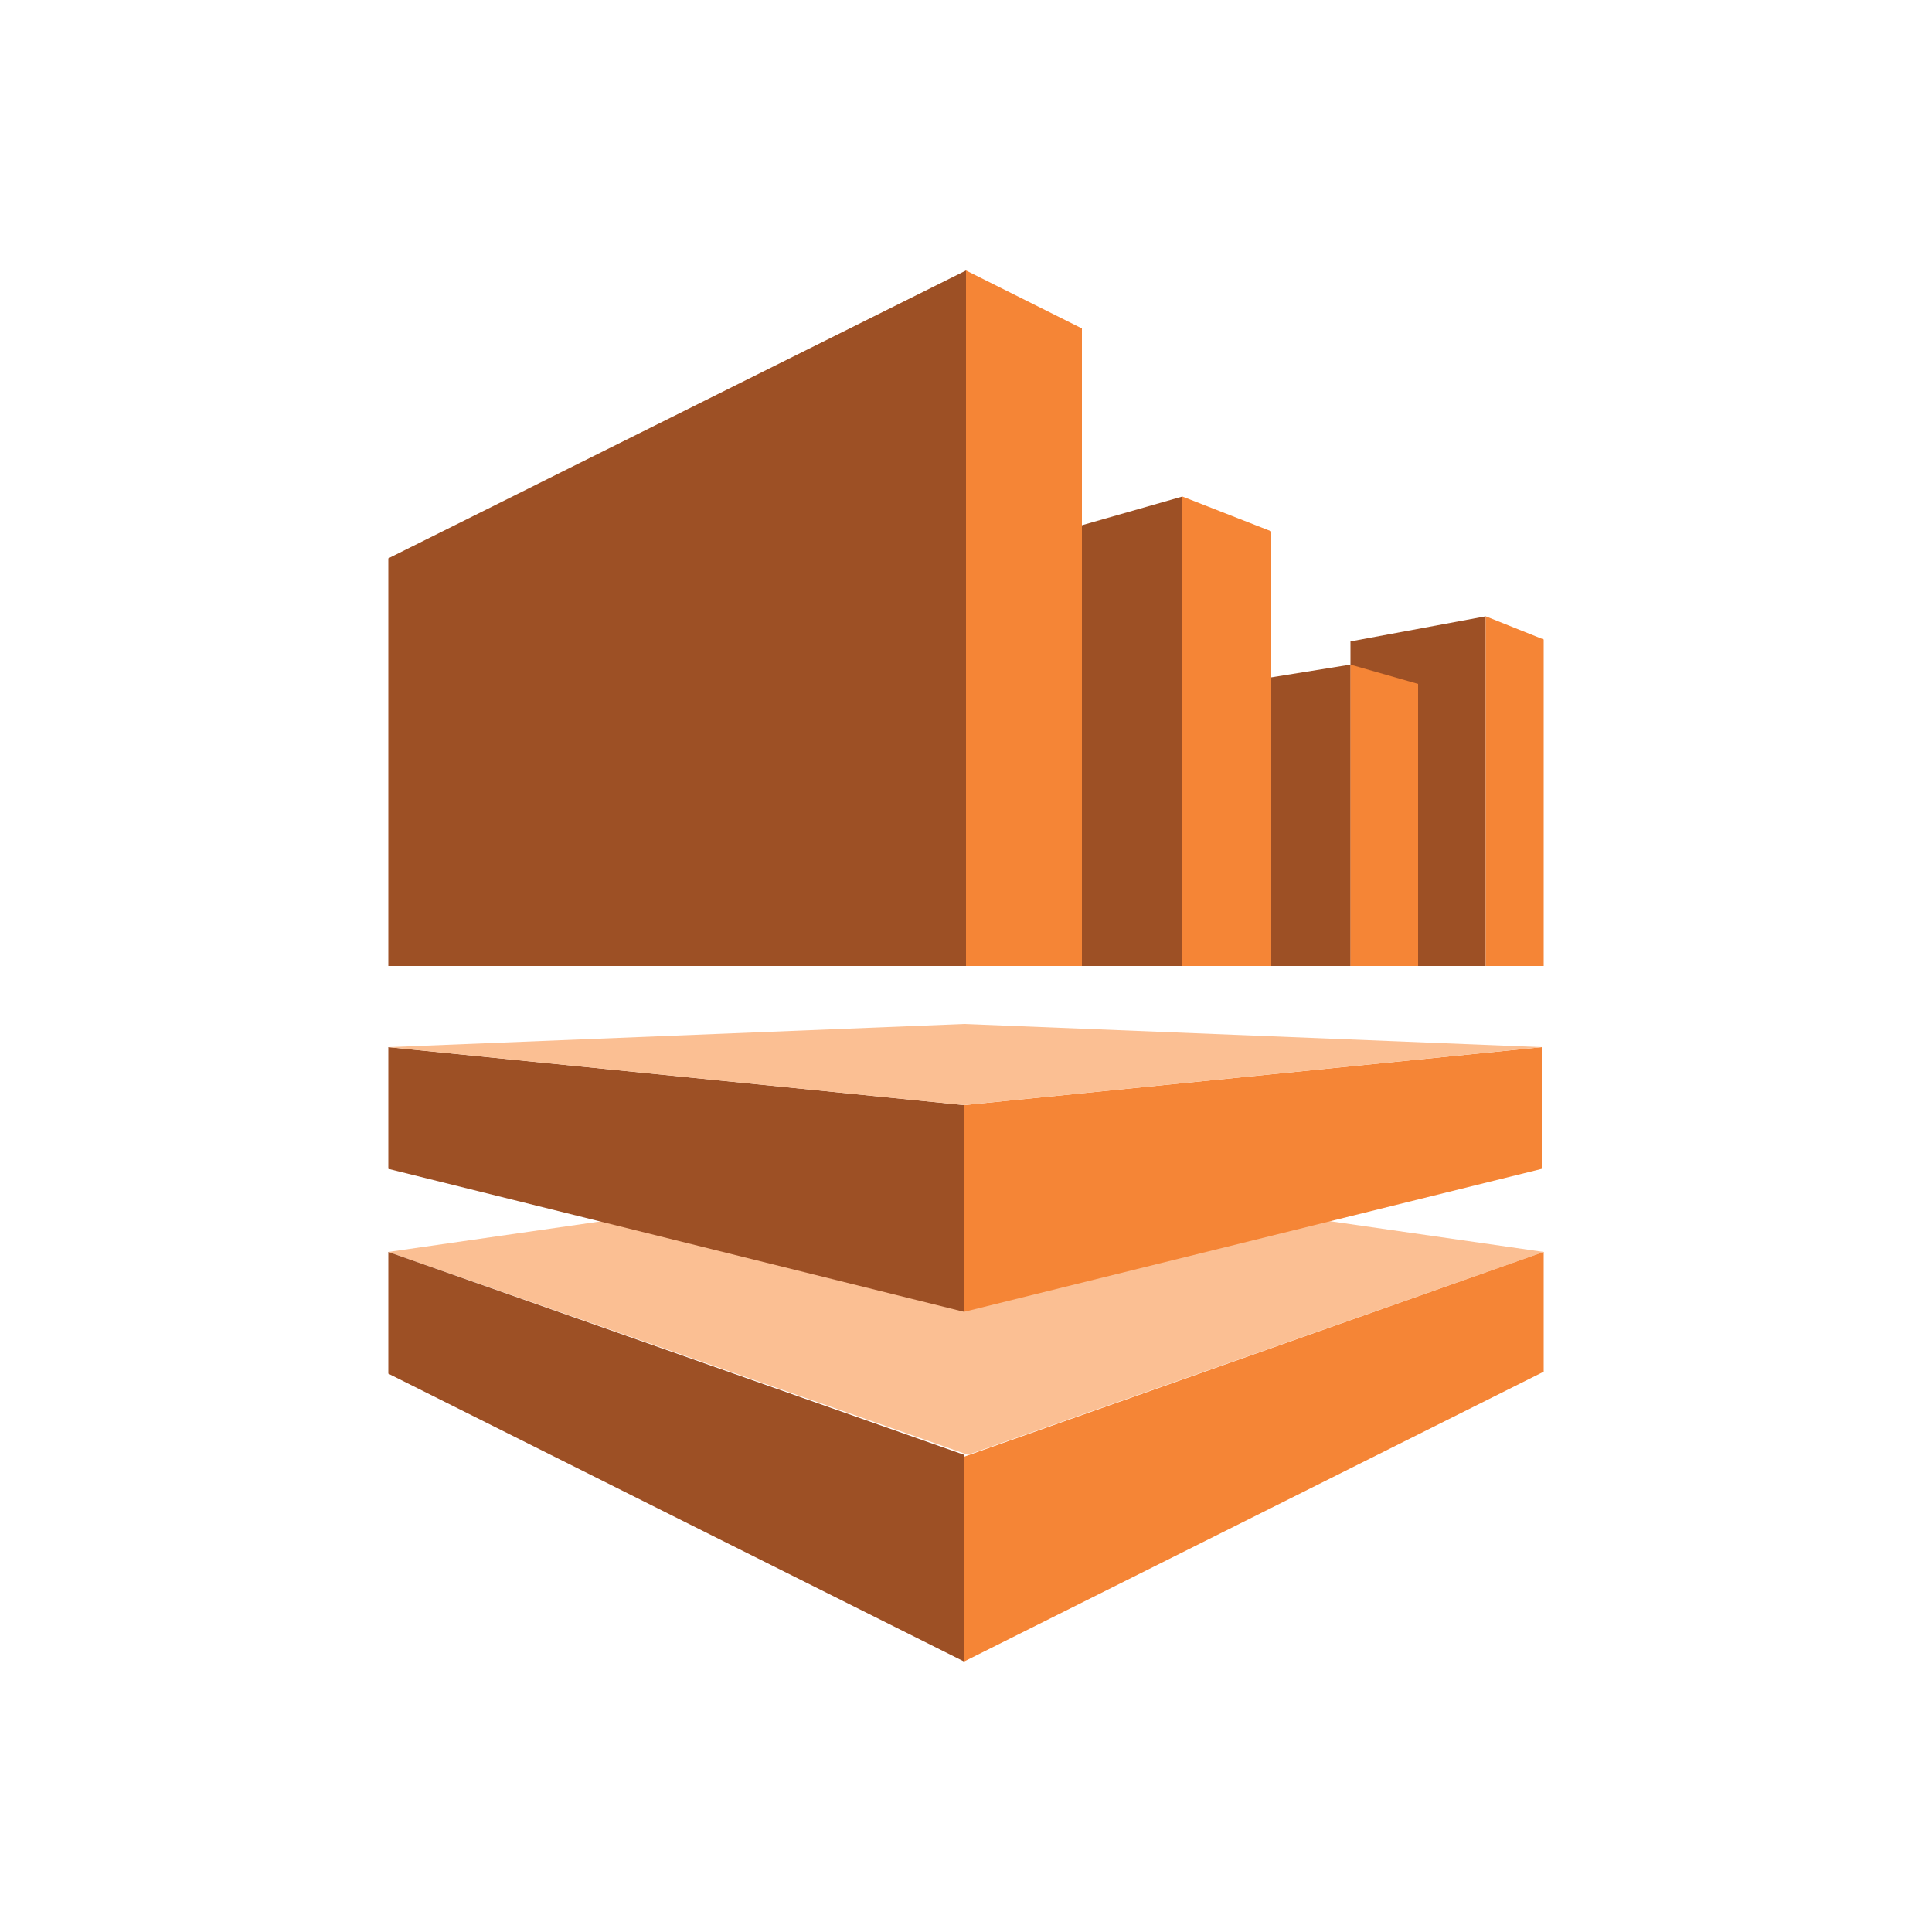
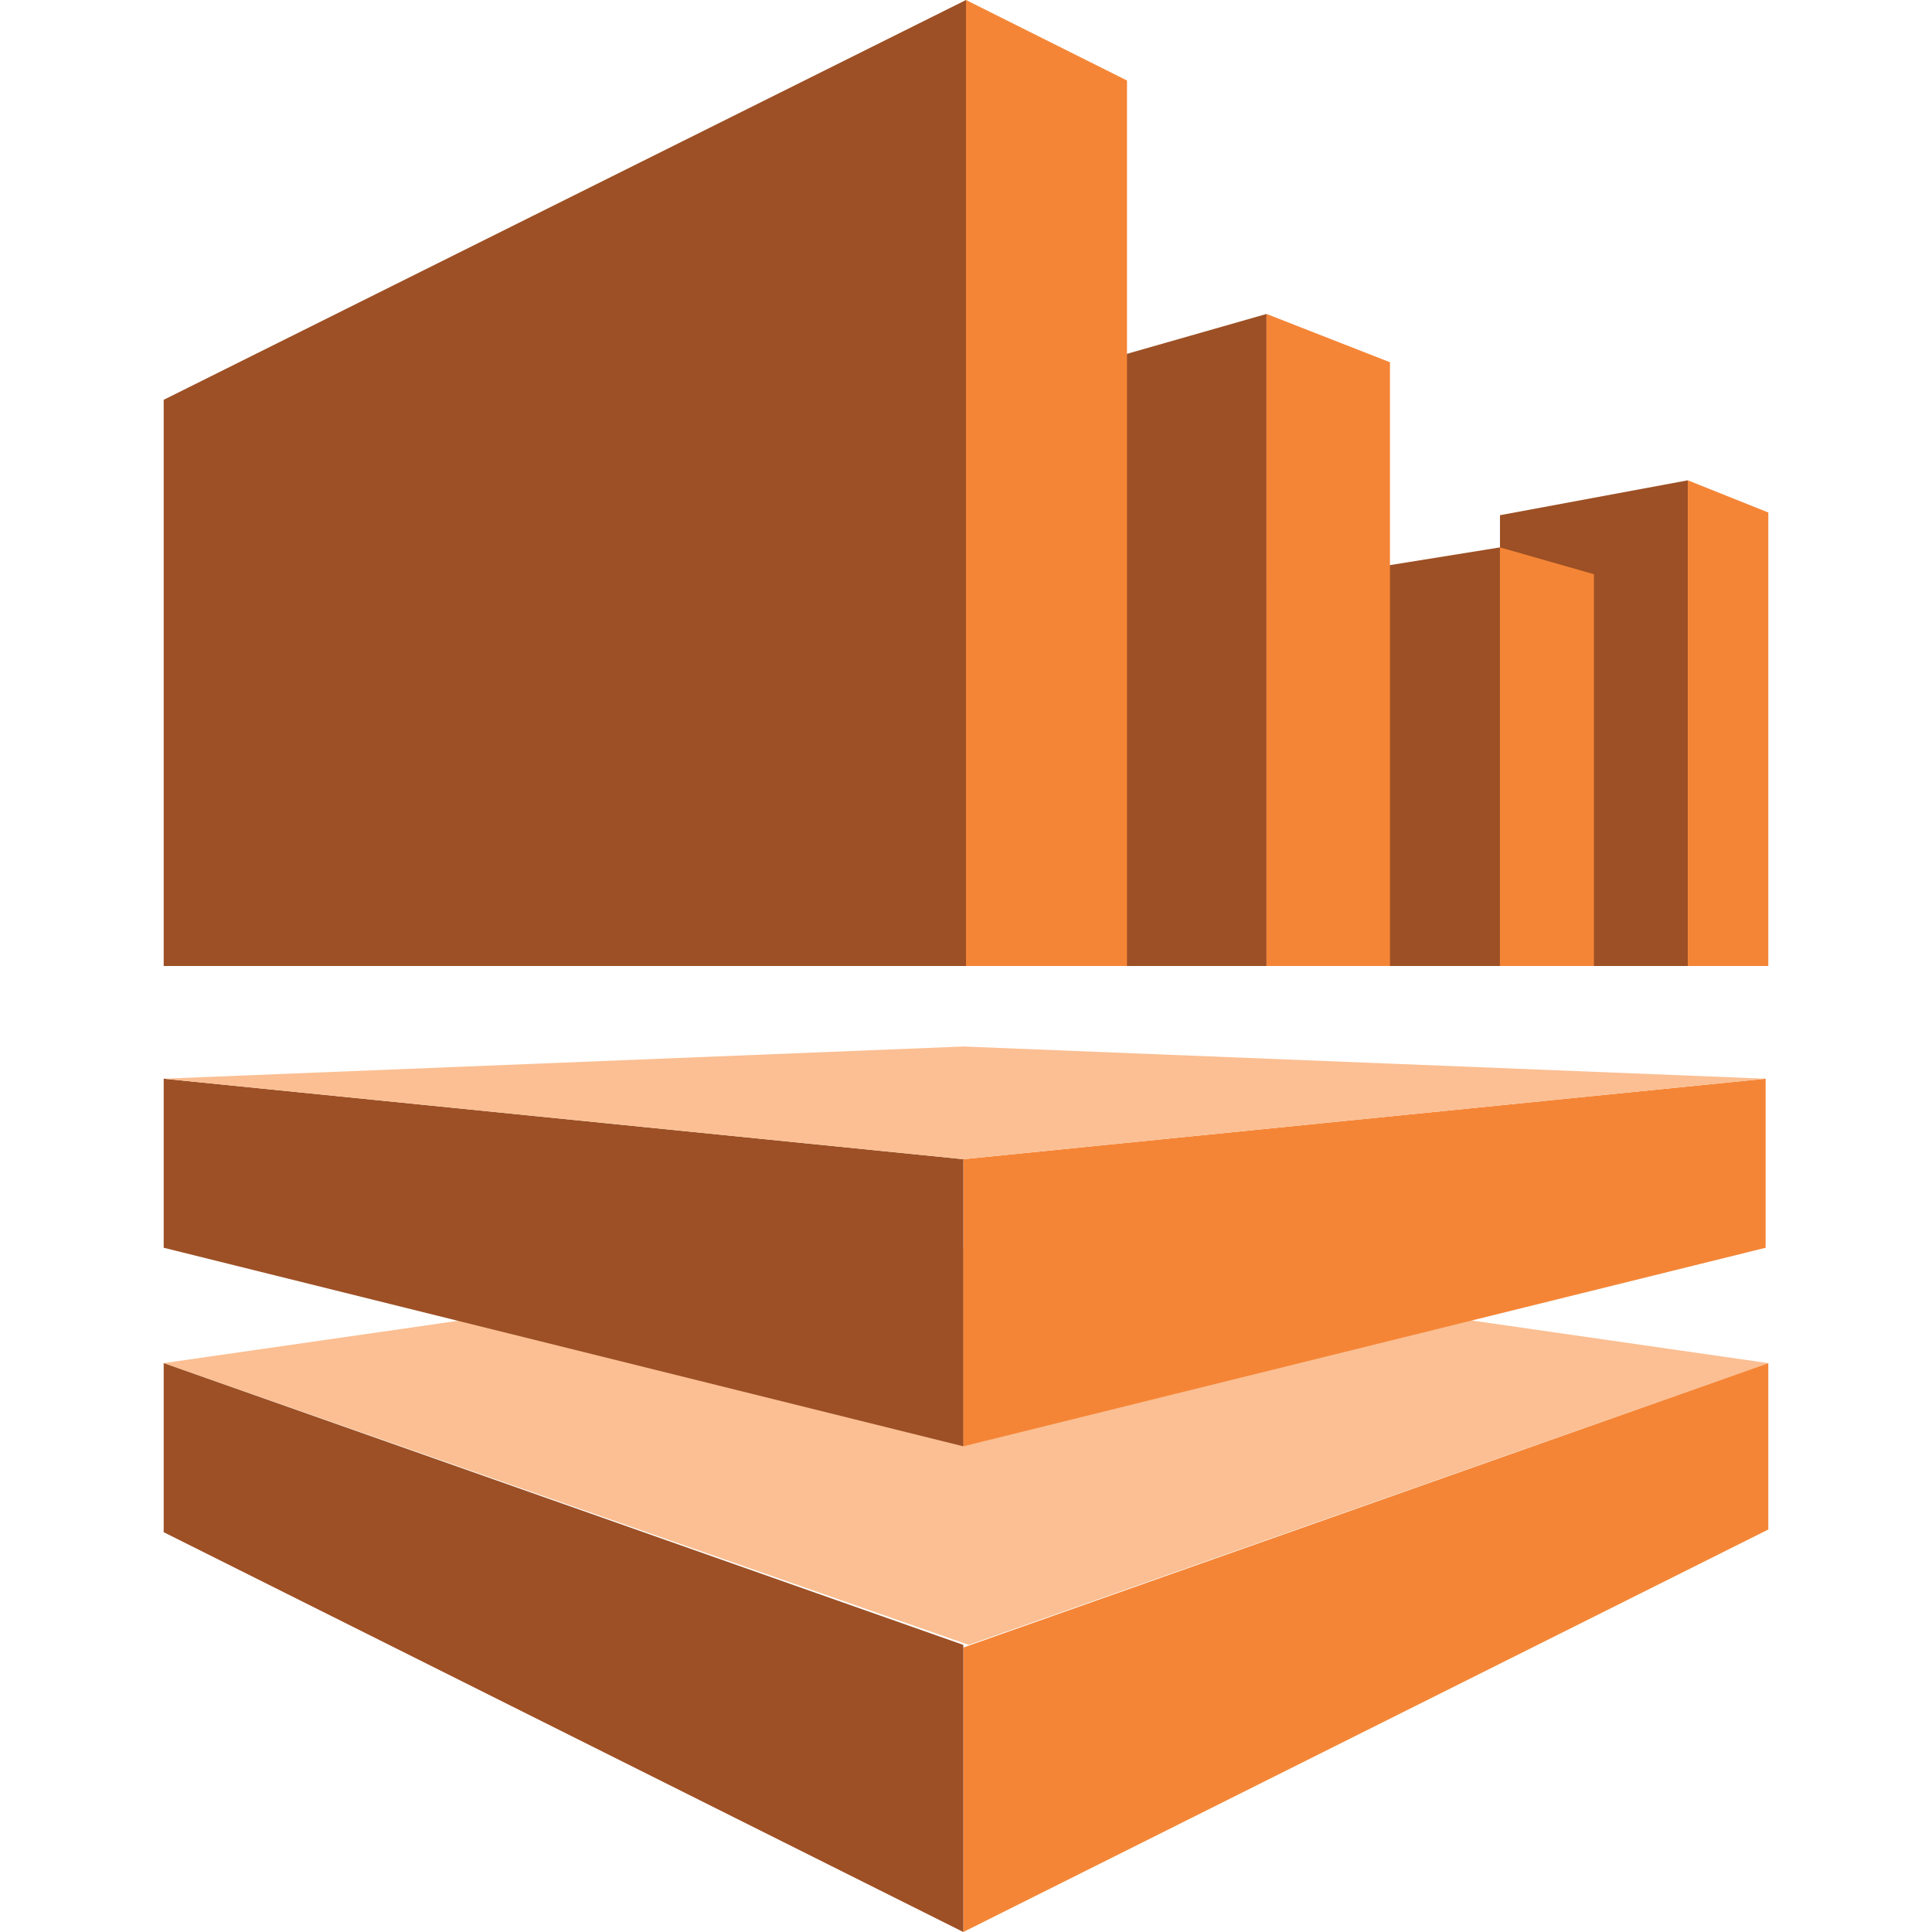
- <svg xmlns="http://www.w3.org/2000/svg" version="1.1" x="0px" y="0px" viewBox="0 0 100 100" enable-background="new 0 0 100 100" xml:space="preserve">
-   <g id="Approved">
-     <g>
-       <polygon fill="#FBBF93" points="79.9,64.8 50,60.5 20.1,64.8 50.1,75.3   " />
-       <polygon fill="#9D5025" points="50,50 61.2,50 61.2,25.7 50,28.9   " />
-       <polygon fill="#9D5025" points="61.2,50 69.9,50 69.9,34.4 61.2,35.8   " />
-       <polygon fill="#9D5025" points="69.9,50 76.9,50 76.9,31.9 69.9,33.2   " />
-       <polygon fill="#F58536" points="56,17 50,14 50,50 56,50   " />
-       <polygon fill="#F58536" points="65.8,27.5 61.2,25.7 61.2,50 65.8,50   " />
-       <polygon fill="#F58536" points="73.4,35.4 69.9,34.4 69.9,50 73.4,50   " />
-       <polygon fill="#F58536" points="76.9,31.9 79.9,33.1 79.9,50 76.9,50   " />
-       <polygon fill="#F58536" points="79.8,60.5 49.9,67.9 49.9,57.2 79.8,54.2   " />
-       <polygon fill="#F58536" points="79.9,64.8 49.9,75.4 49.9,86 79.9,71   " />
-       <polygon fill="#9D5025" points="20.1,64.8 49.9,75.3 49.9,86 20.1,71.1   " />
-       <polygon fill="#9D5025" points="20.1,54.2 49.9,57.2 49.9,67.9 20.1,60.5   " />
-       <polygon fill="#9D5025" points="20.1,50 50,50 50,14 20.1,28.9   " />
-       <polygon fill="#FBBF93" points="79.8,54.2 49.9,53 20.1,54.2 49.9,57.2   " />
+ <svg xmlns="http://www.w3.org/2000/svg" version="1.1" x="0px" y="0px" viewBox="0 0 100 100" enable-background="new 0 0 100 100" xml:space="preserve" id="svg2">
+   <defs id="defs39" />
+   <g id="Approved" transform="matrix(1.388889,0,0,1.388889,-19.44445,-19.44445)">
+     <g id="g5">
+       <polygon points="50.1,75.3 79.9,64.8 50,60.5 20.1,64.8 " id="polygon7" style="fill:#fbbf93" />
+       <polygon points="50,28.9 50,50 61.2,50 61.2,25.7 " id="polygon9" style="fill:#9d5025" />
+       <polygon points="61.2,35.8 61.2,50 69.9,50 69.9,34.4 " id="polygon11" style="fill:#9d5025" />
+       <polygon points="69.9,33.2 69.9,50 76.9,50 76.9,31.9 " id="polygon13" style="fill:#9d5025" />
+       <polygon points="56,50 56,17 50,14 50,50 " id="polygon15" style="fill:#f58536" />
+       <polygon points="65.8,50 65.8,27.5 61.2,25.7 61.2,50 " id="polygon17" style="fill:#f58536" />
+       <polygon points="73.4,50 73.4,35.4 69.9,34.4 69.9,50 " id="polygon19" style="fill:#f58536" />
+       <polygon points="76.9,50 76.9,31.9 79.9,33.1 79.9,50 " id="polygon21" style="fill:#f58536" />
+       <polygon points="79.8,54.2 79.8,60.5 49.9,67.9 49.9,57.2 " id="polygon23" style="fill:#f58536" />
+       <polygon points="79.9,71 79.9,64.8 49.9,75.4 49.9,86 " id="polygon25" style="fill:#f58536" />
+       <polygon points="20.1,71.1 20.1,64.8 49.9,75.3 49.9,86 " id="polygon27" style="fill:#9d5025" />
+       <polygon points="20.1,60.5 20.1,54.2 49.9,57.2 49.9,67.9 " id="polygon29" style="fill:#9d5025" />
+       <polygon points="20.1,28.9 20.1,50 50,50 50,14 " id="polygon31" style="fill:#9d5025" />
+       <polygon points="49.9,57.2 79.8,54.2 49.9,53 20.1,54.2 " id="polygon33" style="fill:#fbbf93" />
    </g>
  </g>
-   <g id="Approved_Outlined" display="none">
- </g>
-   <g id="Approved_2" display="none">
- </g>
+   <g id="Approved_Outlined" display="none" />
+   <g id="Approved_2" display="none" />
</svg>
